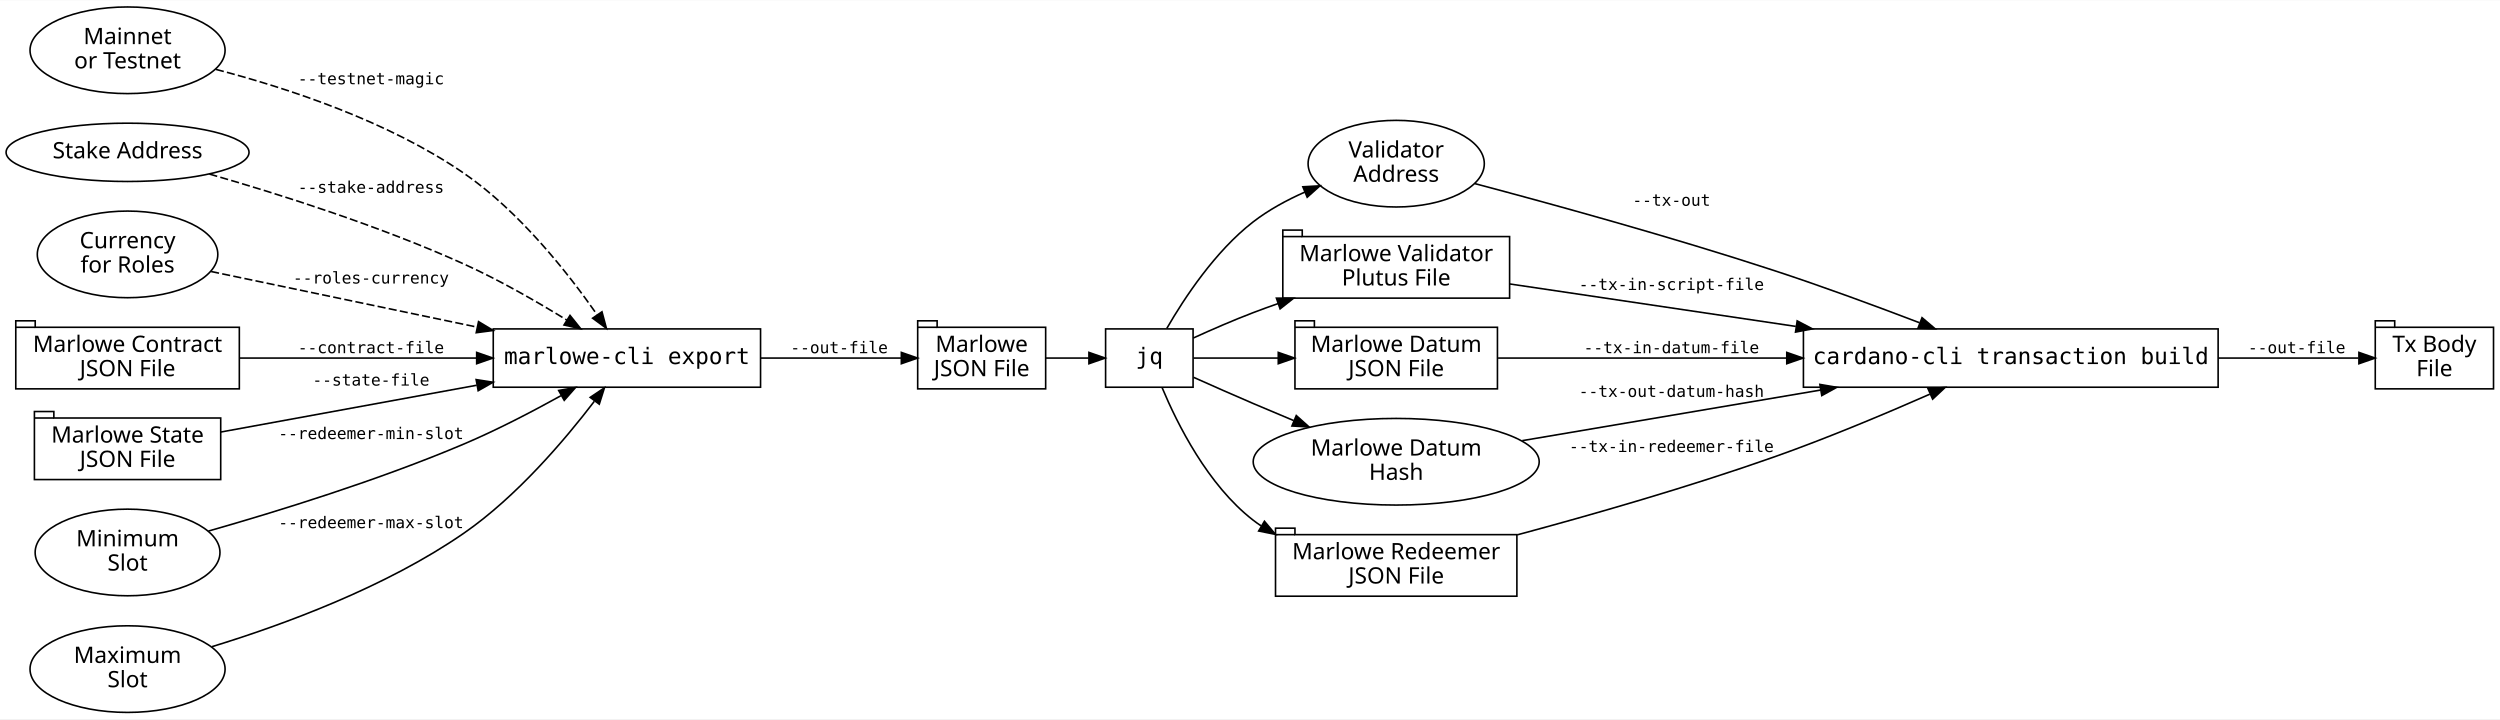
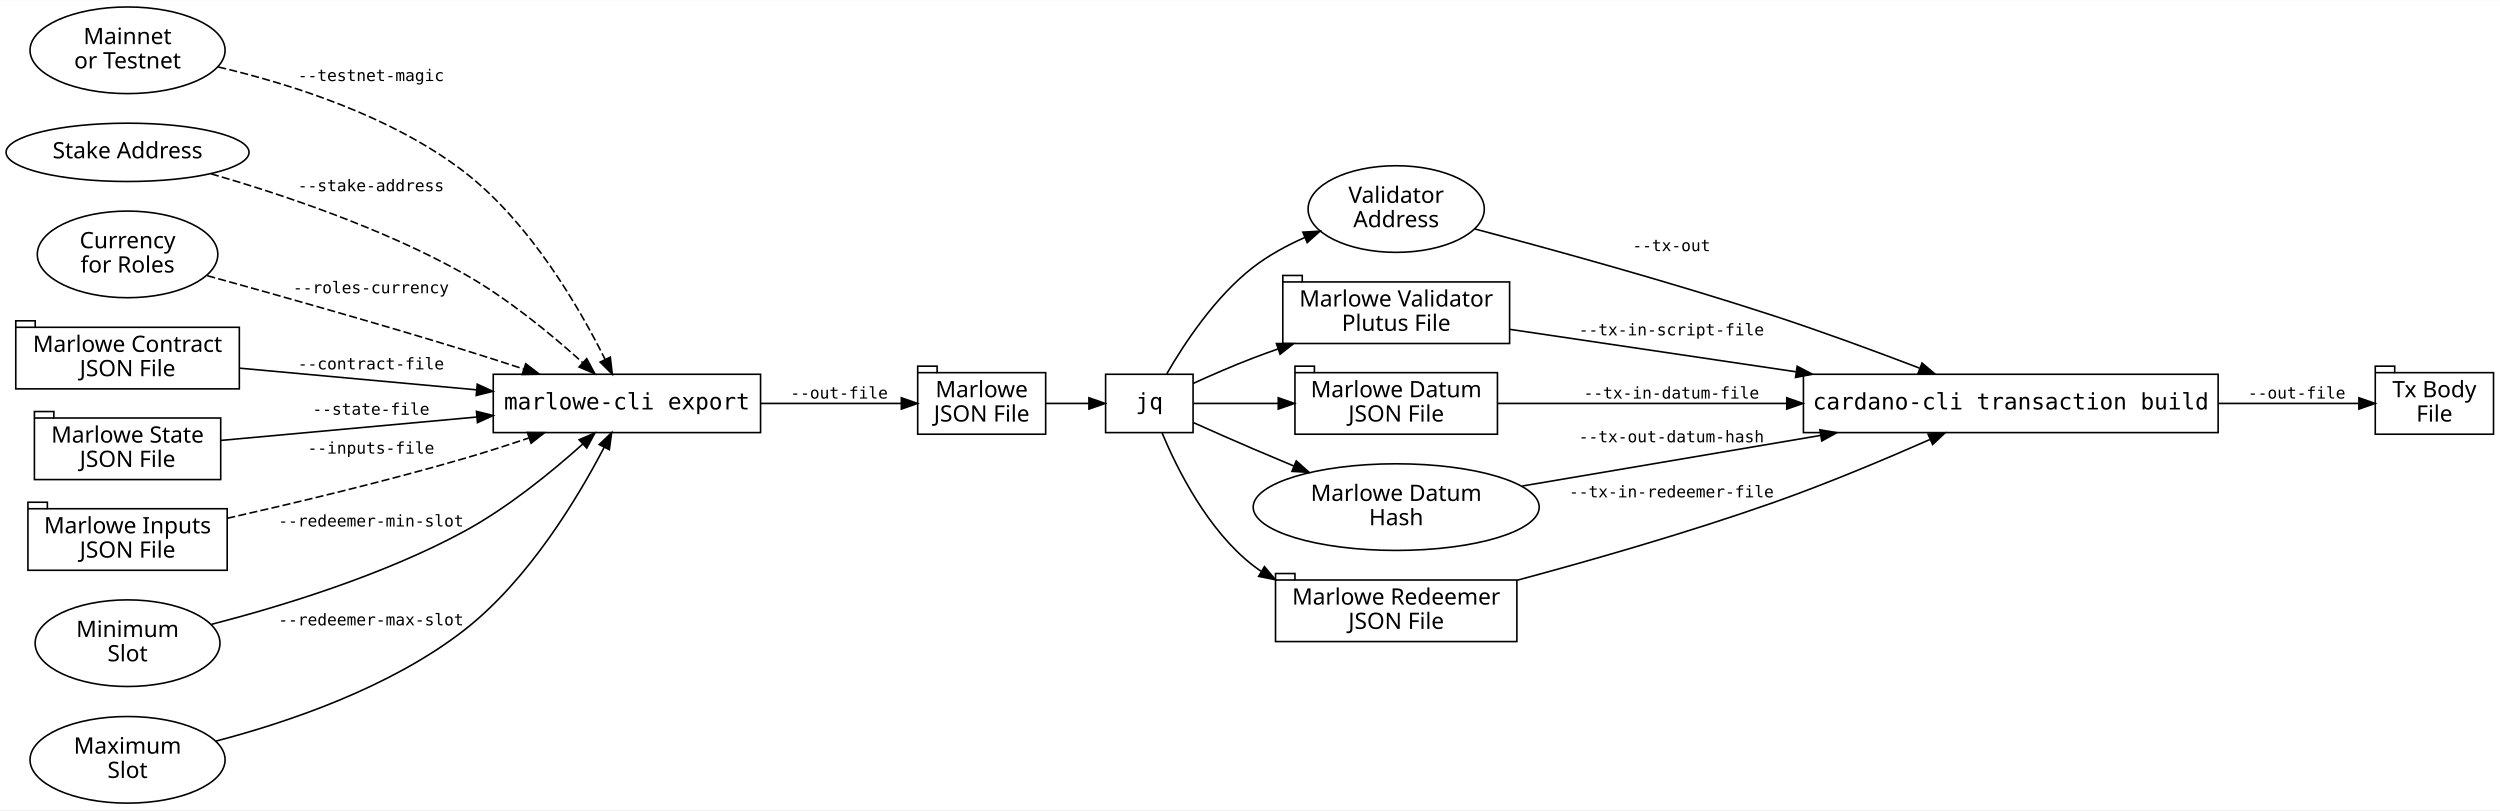
- <svg xmlns="http://www.w3.org/2000/svg" width="1543pt" height="444pt" viewBox="0.00 0.00 1543.26 443.74">
-   <g id="graph0" class="graph" transform="scale(1 1) rotate(0) translate(4 439.74)">
-     <polygon fill="white" stroke="transparent" points="-4,4 -4,-439.74 1539.26,-439.74 1539.26,4 -4,4" />
+ <svg xmlns="http://www.w3.org/2000/svg" width="1543pt" height="500pt" viewBox="0.00 0.00 1543.26 499.74">
+   <g id="graph0" class="graph" transform="scale(1 1) rotate(0) translate(4 495.74)">
+     <polygon fill="white" stroke="transparent" points="-4,4 -4,-495.74 1539.26,-495.74 1539.26,4 -4,4" />
    <g id="node1" class="node">
-       <ellipse fill="none" stroke="black" cx="74.74" cy="-408.87" rx="60.21" ry="26.74" />
-       <text text-anchor="middle" x="74.74" y="-412.67" font-family="Times-Roman" font-size="14.00">Mainnet</text>
-       <text text-anchor="middle" x="74.74" y="-397.67" font-family="Times-Roman" font-size="14.00">or Testnet</text>
+       <ellipse fill="none" stroke="black" cx="74.74" cy="-464.87" rx="60.21" ry="26.74" />
+       <text text-anchor="middle" x="74.74" y="-468.67" font-family="Times-Roman" font-size="14.00">Mainnet</text>
+       <text text-anchor="middle" x="74.74" y="-453.67" font-family="Times-Roman" font-size="14.00">or Testnet</text>
    </g>
-     <g id="node8" class="node">
-       <polygon fill="none" stroke="black" points="465.49,-236.87 300.49,-236.87 300.49,-200.87 465.49,-200.87 465.49,-236.87" />
-       <text text-anchor="middle" x="382.99" y="-215.17" font-family="monospace" font-size="14.00">marlowe-cli export</text>
+     <g id="node9" class="node">
+       <polygon fill="none" stroke="black" points="465.49,-264.87 300.49,-264.87 300.49,-228.87 465.49,-228.87 465.49,-264.87" />
+       <text text-anchor="middle" x="382.99" y="-243.17" font-family="monospace" font-size="14.00">marlowe-cli export</text>
    </g>
    <g id="edge1" class="edge">
-       <path fill="none" stroke="black" stroke-dasharray="5,2" d="M129.3,-397.07C173.21,-385.62 235.55,-365.17 282.49,-332.87 316.75,-309.29 346.69,-271.27 364.55,-245.69" />
-       <polygon fill="black" stroke="black" points="367.6,-247.44 370.35,-237.21 361.82,-243.49 367.6,-247.44" />
-       <text text-anchor="middle" x="224.99" y="-387.87" font-family="monospace" font-size="10.00">--testnet-magic</text>
+       <path fill="none" stroke="black" stroke-dasharray="5,2" d="M130.72,-454.58C175.17,-444.13 237.54,-424.43 282.49,-389.87 323.12,-358.63 353.56,-306.08 369.5,-274.13" />
+       <polygon fill="black" stroke="black" points="372.75,-275.45 373.97,-264.92 366.45,-272.39 372.75,-275.45" />
+       <text text-anchor="middle" x="224.99" y="-445.87" font-family="monospace" font-size="10.00">--testnet-magic</text>
    </g>
    <g id="node2" class="node">
-       <ellipse fill="none" stroke="black" cx="74.74" cy="-345.87" rx="74.99" ry="18" />
-       <text text-anchor="middle" x="74.74" y="-342.17" font-family="Times-Roman" font-size="14.00">Stake Address</text>
+       <ellipse fill="none" stroke="black" cx="74.74" cy="-401.87" rx="74.99" ry="18" />
+       <text text-anchor="middle" x="74.74" y="-398.17" font-family="Times-Roman" font-size="14.00">Stake Address</text>
    </g>
    <g id="edge2" class="edge">
-       <path fill="none" stroke="black" stroke-dasharray="5,2" d="M125.28,-332.46C167.86,-320.2 230.43,-300.43 282.49,-276.87 304.25,-267.02 327.36,-253.74 345.83,-242.37" />
-       <polygon fill="black" stroke="black" points="347.87,-245.22 354.5,-236.96 344.16,-239.28 347.87,-245.22" />
-       <text text-anchor="middle" x="224.99" y="-320.87" font-family="monospace" font-size="10.00">--stake-address</text>
+       <path fill="none" stroke="black" stroke-dasharray="5,2" d="M126.2,-388.64C169.34,-376.16 232.24,-355.15 282.49,-326.87 309.48,-311.68 336.65,-289.23 355.77,-271.98" />
+       <polygon fill="black" stroke="black" points="358.18,-274.52 363.19,-265.18 353.45,-269.36 358.18,-274.52" />
+       <text text-anchor="middle" x="224.99" y="-377.87" font-family="monospace" font-size="10.00">--stake-address</text>
    </g>
    <g id="node3" class="node">
-       <ellipse fill="none" stroke="black" cx="74.74" cy="-282.87" rx="55.72" ry="26.74" />
-       <text text-anchor="middle" x="74.74" y="-286.67" font-family="Times-Roman" font-size="14.00">Currency</text>
-       <text text-anchor="middle" x="74.74" y="-271.67" font-family="Times-Roman" font-size="14.00">for Roles</text>
+       <ellipse fill="none" stroke="black" cx="74.74" cy="-338.87" rx="55.72" ry="26.74" />
+       <text text-anchor="middle" x="74.74" y="-342.67" font-family="Times-Roman" font-size="14.00">Currency</text>
+       <text text-anchor="middle" x="74.74" y="-327.67" font-family="Times-Roman" font-size="14.00">for Roles</text>
    </g>
    <g id="edge3" class="edge">
-       <path fill="none" stroke="black" stroke-dasharray="5,2" d="M126.31,-272.3C170.85,-262.99 236.82,-249.21 290.59,-237.97" />
-       <polygon fill="black" stroke="black" points="291.41,-241.38 300.48,-235.9 289.98,-234.52 291.41,-241.38" />
-       <text text-anchor="middle" x="224.99" y="-264.87" font-family="monospace" font-size="10.00">--roles-currency</text>
+       <path fill="none" stroke="black" stroke-dasharray="5,2" d="M123.95,-325.73C165.96,-314.14 228.45,-296.53 282.49,-279.87 294.43,-276.19 307.12,-272.11 319.3,-268.11" />
+       <polygon fill="black" stroke="black" points="320.53,-271.39 328.93,-264.93 318.34,-264.74 320.53,-271.39" />
+       <text text-anchor="middle" x="224.99" y="-314.87" font-family="monospace" font-size="10.00">--roles-currency</text>
    </g>
    <g id="node4" class="node">
-       <polygon fill="none" stroke="black" points="143.74,-237.87 17.74,-237.87 17.74,-241.87 5.74,-241.87 5.74,-199.87 143.74,-199.87 143.74,-237.87" />
-       <polyline fill="none" stroke="black" points="5.74,-237.87 17.74,-237.87 " />
-       <text text-anchor="middle" x="74.74" y="-222.67" font-family="Times-Roman" font-size="14.00">Marlowe Contract</text>
+       <polygon fill="none" stroke="black" points="143.74,-293.87 17.74,-293.87 17.74,-297.87 5.74,-297.87 5.74,-255.87 143.74,-255.87 143.74,-293.87" />
+       <polyline fill="none" stroke="black" points="5.74,-293.87 17.74,-293.87 " />
+       <text text-anchor="middle" x="74.74" y="-278.67" font-family="Times-Roman" font-size="14.00">Marlowe Contract</text>
+       <text text-anchor="middle" x="74.74" y="-263.67" font-family="Times-Roman" font-size="14.00">JSON File</text>
+     </g>
+     <g id="edge4" class="edge">
+       <path fill="none" stroke="black" d="M144.09,-268.62C187.12,-264.69 243.19,-259.56 290.09,-255.27" />
+       <polygon fill="black" stroke="black" points="290.61,-258.74 300.25,-254.34 289.98,-251.77 290.61,-258.74" />
+       <text text-anchor="middle" x="224.99" y="-267.87" font-family="monospace" font-size="10.00">--contract-file</text>
+     </g>
+     <g id="node5" class="node">
+       <polygon fill="none" stroke="black" points="132.24,-237.87 29.24,-237.87 29.24,-241.87 17.24,-241.87 17.24,-199.87 132.24,-199.87 132.24,-237.87" />
+       <polyline fill="none" stroke="black" points="17.24,-237.87 29.24,-237.87 " />
+       <text text-anchor="middle" x="74.74" y="-222.67" font-family="Times-Roman" font-size="14.00">Marlowe State</text>
      <text text-anchor="middle" x="74.74" y="-207.67" font-family="Times-Roman" font-size="14.00">JSON File</text>
    </g>
-     <g id="edge4" class="edge">
-       <path fill="none" stroke="black" d="M144.09,-218.87C187.12,-218.87 243.19,-218.87 290.09,-218.87" />
-       <polygon fill="black" stroke="black" points="290.25,-222.37 300.25,-218.87 290.25,-215.37 290.25,-222.37" />
-       <text text-anchor="middle" x="224.99" y="-221.87" font-family="monospace" font-size="10.00">--contract-file</text>
+     <g id="edge5" class="edge">
+       <path fill="none" stroke="black" d="M132.27,-224.04C176.5,-228.08 238.91,-233.79 290.27,-238.48" />
+       <polygon fill="black" stroke="black" points="290.11,-241.98 300.39,-239.41 290.75,-235.01 290.11,-241.98" />
+       <text text-anchor="middle" x="224.99" y="-239.87" font-family="monospace" font-size="10.00">--state-file</text>
    </g>
-     <g id="node5" class="node">
-       <polygon fill="none" stroke="black" points="132.24,-181.87 29.24,-181.87 29.24,-185.87 17.24,-185.87 17.24,-143.87 132.24,-143.87 132.24,-181.87" />
-       <polyline fill="none" stroke="black" points="17.24,-181.87 29.24,-181.87 " />
-       <text text-anchor="middle" x="74.74" y="-166.67" font-family="Times-Roman" font-size="14.00">Marlowe State</text>
+     <g id="node6" class="node">
+       <polygon fill="none" stroke="black" points="136.24,-181.87 25.24,-181.87 25.24,-185.87 13.24,-185.87 13.24,-143.87 136.24,-143.87 136.24,-181.87" />
+       <polyline fill="none" stroke="black" points="13.24,-181.87 25.24,-181.87 " />
+       <text text-anchor="middle" x="74.74" y="-166.67" font-family="Times-Roman" font-size="14.00">Marlowe Inputs</text>
      <text text-anchor="middle" x="74.74" y="-151.67" font-family="Times-Roman" font-size="14.00">JSON File</text>
    </g>
-     <g id="edge5" class="edge">
-       <path fill="none" stroke="black" d="M132.27,-173.21C176.5,-181.3 238.91,-192.71 290.27,-202.1" />
-       <polygon fill="black" stroke="black" points="289.92,-205.59 300.39,-203.95 291.18,-198.71 289.92,-205.59" />
-       <text text-anchor="middle" x="224.99" y="-201.87" font-family="monospace" font-size="10.00">--state-file</text>
+     <g id="edge6" class="edge">
+       <path fill="none" stroke="black" stroke-dasharray="5,2" d="M136.29,-175.97C177.71,-185.31 233.73,-198.68 282.49,-212.87 295.48,-216.65 309.28,-221.09 322.35,-225.5" />
+       <polygon fill="black" stroke="black" points="321.57,-228.93 332.17,-228.84 323.83,-222.3 321.57,-228.93" />
+       <text text-anchor="middle" x="224.99" y="-215.87" font-family="monospace" font-size="10.00">--inputs-file</text>
    </g>
-     <g id="node6" class="node">
+     <g id="node7" class="node">
      <ellipse fill="none" stroke="black" cx="74.74" cy="-98.87" rx="57.05" ry="26.74" />
      <text text-anchor="middle" x="74.74" y="-102.67" font-family="Times-Roman" font-size="14.00">Minimum</text>
      <text text-anchor="middle" x="74.74" y="-87.67" font-family="Times-Roman" font-size="14.00">Slot</text>
    </g>
-     <g id="edge6" class="edge">
-       <path fill="none" stroke="black" d="M124.66,-112.08C167.12,-124.17 229.87,-143.54 282.49,-165.87 302.74,-174.47 324.39,-185.73 342.31,-195.66" />
-       <polygon fill="black" stroke="black" points="340.87,-198.87 351.31,-200.72 344.3,-192.77 340.87,-198.87" />
-       <text text-anchor="middle" x="224.99" y="-168.87" font-family="monospace" font-size="10.00">--redeemer-min-slot</text>
+     <g id="edge7" class="edge">
+       <path fill="none" stroke="black" d="M126.63,-110.54C169.76,-121.66 232.42,-140.74 282.49,-167.87 309.59,-182.56 336.75,-204.75 355.83,-221.88" />
+       <polygon fill="black" stroke="black" points="353.49,-224.48 363.24,-228.64 358.21,-219.31 353.49,-224.48" />
+       <text text-anchor="middle" x="224.99" y="-170.87" font-family="monospace" font-size="10.00">--redeemer-min-slot</text>
    </g>
-     <g id="node7" class="node">
+     <g id="node8" class="node">
      <ellipse fill="none" stroke="black" cx="74.74" cy="-26.87" rx="60.21" ry="26.74" />
      <text text-anchor="middle" x="74.74" y="-30.67" font-family="Times-Roman" font-size="14.00">Maximum</text>
      <text text-anchor="middle" x="74.74" y="-15.67" font-family="Times-Roman" font-size="14.00">Slot</text>
    </g>
-     <g id="edge7" class="edge">
-       <path fill="none" stroke="black" d="M126.85,-40.72C170.7,-54.15 234.25,-77.43 282.49,-110.87 314.96,-133.38 344.58,-168.21 362.9,-192.2" />
-       <polygon fill="black" stroke="black" points="360.32,-194.6 369.12,-200.5 365.93,-190.4 360.32,-194.6" />
-       <text text-anchor="middle" x="224.99" y="-113.87" font-family="monospace" font-size="10.00">--redeemer-max-slot</text>
-     </g>
-     <g id="node9" class="node">
-       <polygon fill="none" stroke="black" points="641.49,-237.87 574.49,-237.87 574.49,-241.87 562.49,-241.87 562.49,-199.87 641.49,-199.87 641.49,-237.87" />
-       <polyline fill="none" stroke="black" points="562.49,-237.87 574.49,-237.87 " />
-       <text text-anchor="middle" x="601.99" y="-222.67" font-family="Times-Roman" font-size="14.00">Marlowe</text>
-       <text text-anchor="middle" x="601.99" y="-207.67" font-family="Times-Roman" font-size="14.00">JSON File</text>
-     </g>
    <g id="edge8" class="edge">
-       <path fill="none" stroke="black" d="M465.72,-218.87C494.86,-218.87 526.75,-218.87 552.25,-218.87" />
-       <polygon fill="black" stroke="black" points="552.4,-222.37 562.4,-218.87 552.4,-215.37 552.4,-222.37" />
-       <text text-anchor="middle" x="513.99" y="-221.87" font-family="monospace" font-size="10.00">--out-file</text>
+       <path fill="none" stroke="black" d="M129.29,-38.43C173.77,-50.05 236.92,-71.43 282.49,-106.87 322.16,-137.73 352.73,-188.65 368.98,-219.83" />
+       <polygon fill="black" stroke="black" points="365.9,-221.5 373.56,-228.83 372.14,-218.33 365.9,-221.5" />
+       <text text-anchor="middle" x="224.99" y="-109.87" font-family="monospace" font-size="10.00">--redeemer-max-slot</text>
    </g>
    <g id="node10" class="node">
-       <polygon fill="none" stroke="black" points="732.49,-236.87 678.49,-236.87 678.49,-200.87 732.49,-200.87 732.49,-236.87" />
-       <text text-anchor="middle" x="705.49" y="-215.17" font-family="monospace" font-size="14.00">jq</text>
+       <polygon fill="none" stroke="black" points="641.49,-265.87 574.49,-265.87 574.49,-269.87 562.49,-269.87 562.49,-227.87 641.49,-227.87 641.49,-265.87" />
+       <polyline fill="none" stroke="black" points="562.49,-265.87 574.49,-265.87 " />
+       <text text-anchor="middle" x="601.99" y="-250.67" font-family="Times-Roman" font-size="14.00">Marlowe</text>
+       <text text-anchor="middle" x="601.99" y="-235.67" font-family="Times-Roman" font-size="14.00">JSON File</text>
    </g>
    <g id="edge9" class="edge">
-       <path fill="none" stroke="black" d="M641.65,-218.87C650.33,-218.87 659.52,-218.87 668.1,-218.87" />
-       <polygon fill="black" stroke="black" points="668.2,-222.37 678.2,-218.87 668.2,-215.37 668.2,-222.37" />
+       <path fill="none" stroke="black" d="M465.72,-246.87C494.86,-246.87 526.75,-246.87 552.25,-246.87" />
+       <polygon fill="black" stroke="black" points="552.4,-250.37 562.4,-246.87 552.4,-243.37 552.4,-250.37" />
+       <text text-anchor="middle" x="513.99" y="-249.87" font-family="monospace" font-size="10.00">--out-file</text>
    </g>
    <g id="node11" class="node">
-       <ellipse fill="none" stroke="black" cx="857.88" cy="-338.87" rx="54.39" ry="26.74" />
-       <text text-anchor="middle" x="857.88" y="-342.67" font-family="Times-Roman" font-size="14.00">Validator</text>
-       <text text-anchor="middle" x="857.88" y="-327.67" font-family="Times-Roman" font-size="14.00">Address</text>
+       <polygon fill="none" stroke="black" points="732.49,-264.87 678.49,-264.87 678.49,-228.87 732.49,-228.87 732.49,-264.87" />
+       <text text-anchor="middle" x="705.49" y="-243.17" font-family="monospace" font-size="14.00">jq</text>
    </g>
    <g id="edge10" class="edge">
-       <path fill="none" stroke="black" d="M716.29,-237.21C727.11,-255.95 746.14,-284.79 769.49,-302.87 779.01,-310.25 790.27,-316.36 801.47,-321.32" />
-       <polygon fill="black" stroke="black" points="800.25,-324.6 810.83,-325.21 802.94,-318.14 800.25,-324.6" />
+       <path fill="none" stroke="black" d="M641.65,-246.87C650.33,-246.87 659.52,-246.87 668.1,-246.87" />
+       <polygon fill="black" stroke="black" points="668.2,-250.37 678.2,-246.87 668.2,-243.37 668.2,-250.37" />
    </g>
    <g id="node12" class="node">
-       <polygon fill="none" stroke="black" points="927.88,-293.87 799.88,-293.87 799.88,-297.87 787.88,-297.87 787.88,-255.87 927.88,-255.87 927.88,-293.87" />
-       <polyline fill="none" stroke="black" points="787.88,-293.87 799.88,-293.87 " />
-       <text text-anchor="middle" x="857.88" y="-278.67" font-family="Times-Roman" font-size="14.00">Marlowe Validator</text>
-       <text text-anchor="middle" x="857.88" y="-263.67" font-family="Times-Roman" font-size="14.00">Plutus File</text>
+       <ellipse fill="none" stroke="black" cx="857.88" cy="-366.87" rx="54.39" ry="26.74" />
+       <text text-anchor="middle" x="857.88" y="-370.67" font-family="Times-Roman" font-size="14.00">Validator</text>
+       <text text-anchor="middle" x="857.88" y="-355.67" font-family="Times-Roman" font-size="14.00">Address</text>
    </g>
    <g id="edge11" class="edge">
-       <path fill="none" stroke="black" d="M732.58,-231.23C743.82,-236.35 757.18,-242.18 769.49,-246.87 774.51,-248.79 779.73,-250.68 785,-252.53" />
-       <polygon fill="black" stroke="black" points="783.93,-255.86 794.53,-255.81 786.21,-249.24 783.93,-255.86" />
+       <path fill="none" stroke="black" d="M716.29,-265.21C727.11,-283.95 746.14,-312.79 769.49,-330.87 779.01,-338.25 790.27,-344.36 801.47,-349.32" />
+       <polygon fill="black" stroke="black" points="800.25,-352.6 810.83,-353.21 802.94,-346.14 800.25,-352.6" />
    </g>
    <g id="node13" class="node">
-       <polygon fill="none" stroke="black" points="920.38,-237.87 807.38,-237.87 807.38,-241.87 795.38,-241.87 795.38,-199.87 920.38,-199.87 920.38,-237.87" />
-       <polyline fill="none" stroke="black" points="795.38,-237.87 807.38,-237.87 " />
-       <text text-anchor="middle" x="857.88" y="-222.67" font-family="Times-Roman" font-size="14.00">Marlowe Datum</text>
-       <text text-anchor="middle" x="857.88" y="-207.67" font-family="Times-Roman" font-size="14.00">JSON File</text>
+       <polygon fill="none" stroke="black" points="927.88,-321.87 799.88,-321.87 799.88,-325.87 787.88,-325.87 787.88,-283.87 927.88,-283.87 927.88,-321.87" />
+       <polyline fill="none" stroke="black" points="787.88,-321.87 799.88,-321.87 " />
+       <text text-anchor="middle" x="857.88" y="-306.67" font-family="Times-Roman" font-size="14.00">Marlowe Validator</text>
+       <text text-anchor="middle" x="857.88" y="-291.67" font-family="Times-Roman" font-size="14.00">Plutus File</text>
    </g>
    <g id="edge12" class="edge">
-       <path fill="none" stroke="black" d="M732.68,-218.87C747.31,-218.87 766.31,-218.87 785.03,-218.87" />
-       <polygon fill="black" stroke="black" points="785.08,-222.37 795.08,-218.87 785.08,-215.37 785.08,-222.37" />
+       <path fill="none" stroke="black" d="M732.58,-259.23C743.82,-264.35 757.18,-270.18 769.49,-274.87 774.51,-276.79 779.73,-278.68 785,-280.53" />
+       <polygon fill="black" stroke="black" points="783.93,-283.86 794.53,-283.81 786.21,-277.24 783.93,-283.86" />
    </g>
    <g id="node14" class="node">
-       <ellipse fill="none" stroke="black" cx="857.88" cy="-154.87" rx="88.28" ry="26.74" />
-       <text text-anchor="middle" x="857.88" y="-158.67" font-family="Times-Roman" font-size="14.00">Marlowe Datum</text>
-       <text text-anchor="middle" x="857.88" y="-143.67" font-family="Times-Roman" font-size="14.00">Hash</text>
+       <polygon fill="none" stroke="black" points="920.38,-265.87 807.38,-265.87 807.38,-269.87 795.38,-269.87 795.38,-227.87 920.38,-227.87 920.38,-265.87" />
+       <polyline fill="none" stroke="black" points="795.38,-265.87 807.38,-265.87 " />
+       <text text-anchor="middle" x="857.88" y="-250.67" font-family="Times-Roman" font-size="14.00">Marlowe Datum</text>
+       <text text-anchor="middle" x="857.88" y="-235.67" font-family="Times-Roman" font-size="14.00">JSON File</text>
    </g>
    <g id="edge13" class="edge">
-       <path fill="none" stroke="black" d="M732.78,-206.99C744.05,-201.95 757.38,-196.05 769.49,-190.87 777.6,-187.4 786.16,-183.8 794.62,-180.27" />
-       <polygon fill="black" stroke="black" points="796.2,-183.4 804.1,-176.34 793.52,-176.94 796.2,-183.4" />
+       <path fill="none" stroke="black" d="M732.68,-246.87C747.31,-246.87 766.31,-246.87 785.03,-246.87" />
+       <polygon fill="black" stroke="black" points="785.08,-250.37 795.08,-246.87 785.08,-243.37 785.08,-250.37" />
    </g>
    <g id="node15" class="node">
-       <polygon fill="none" stroke="black" points="932.38,-109.87 795.38,-109.87 795.38,-113.87 783.38,-113.87 783.38,-71.87 932.38,-71.87 932.38,-109.87" />
-       <polyline fill="none" stroke="black" points="783.38,-109.87 795.38,-109.87 " />
-       <text text-anchor="middle" x="857.88" y="-94.67" font-family="Times-Roman" font-size="14.00">Marlowe Redeemer</text>
-       <text text-anchor="middle" x="857.88" y="-79.67" font-family="Times-Roman" font-size="14.00">JSON File</text>
+       <ellipse fill="none" stroke="black" cx="857.88" cy="-182.87" rx="88.28" ry="26.74" />
+       <text text-anchor="middle" x="857.88" y="-186.67" font-family="Times-Roman" font-size="14.00">Marlowe Datum</text>
+       <text text-anchor="middle" x="857.88" y="-171.67" font-family="Times-Roman" font-size="14.00">Hash</text>
    </g>
    <g id="edge14" class="edge">
-       <path fill="none" stroke="black" d="M713.37,-200.62C722.74,-178.2 741.59,-140.49 769.49,-118.87 771.09,-117.63 772.75,-116.44 774.46,-115.3" />
-       <polygon fill="black" stroke="black" points="776.54,-118.14 783.36,-110.03 772.97,-112.11 776.54,-118.14" />
+       <path fill="none" stroke="black" d="M732.78,-234.99C744.05,-229.95 757.38,-224.05 769.49,-218.87 777.6,-215.4 786.16,-211.8 794.62,-208.27" />
+       <polygon fill="black" stroke="black" points="796.2,-211.4 804.1,-204.34 793.52,-204.94 796.2,-211.4" />
    </g>
    <g id="node16" class="node">
-       <polygon fill="none" stroke="black" points="1365.26,-236.87 1109.26,-236.87 1109.26,-200.87 1365.26,-200.87 1365.26,-236.87" />
-       <text text-anchor="middle" x="1237.26" y="-215.17" font-family="monospace" font-size="14.00">cardano-cli transaction build</text>
+       <polygon fill="none" stroke="black" points="932.38,-137.87 795.38,-137.87 795.38,-141.87 783.38,-141.87 783.38,-99.87 932.38,-99.87 932.38,-137.87" />
+       <polyline fill="none" stroke="black" points="783.38,-137.87 795.38,-137.87 " />
+       <text text-anchor="middle" x="857.88" y="-122.67" font-family="Times-Roman" font-size="14.00">Marlowe Redeemer</text>
+       <text text-anchor="middle" x="857.88" y="-107.67" font-family="Times-Roman" font-size="14.00">JSON File</text>
    </g>
    <g id="edge15" class="edge">
-       <path fill="none" stroke="black" d="M906.39,-326.57C953.59,-314.06 1027.89,-293.63 1091.26,-272.87 1121.16,-263.07 1154.05,-250.94 1180.94,-240.66" />
-       <polygon fill="black" stroke="black" points="1182.48,-243.81 1190.55,-236.96 1179.96,-237.28 1182.48,-243.81" />
-       <text text-anchor="middle" x="1027.76" y="-312.87" font-family="monospace" font-size="10.00">--tx-out</text>
+       <path fill="none" stroke="black" d="M713.37,-228.62C722.74,-206.2 741.59,-168.49 769.49,-146.87 771.09,-145.63 772.75,-144.44 774.46,-143.3" />
+       <polygon fill="black" stroke="black" points="776.54,-146.14 783.36,-138.03 772.97,-140.11 776.54,-146.14" />
+     </g>
+     <g id="node17" class="node">
+       <polygon fill="none" stroke="black" points="1365.26,-264.87 1109.26,-264.87 1109.26,-228.87 1365.26,-228.87 1365.26,-264.87" />
+       <text text-anchor="middle" x="1237.26" y="-243.17" font-family="monospace" font-size="14.00">cardano-cli transaction build</text>
    </g>
    <g id="edge16" class="edge">
-       <path fill="none" stroke="black" d="M928.09,-264.6C977.38,-257.29 1045.13,-247.23 1104.56,-238.41" />
-       <polygon fill="black" stroke="black" points="1105.41,-241.83 1114.79,-236.9 1104.38,-234.9 1105.41,-241.83" />
-       <text text-anchor="middle" x="1027.76" y="-260.87" font-family="monospace" font-size="10.00">--tx-in-script-file</text>
+       <path fill="none" stroke="black" d="M906.39,-354.57C953.59,-342.06 1027.89,-321.63 1091.26,-300.87 1121.16,-291.07 1154.05,-278.94 1180.94,-268.66" />
+       <polygon fill="black" stroke="black" points="1182.48,-271.81 1190.55,-264.96 1179.96,-265.28 1182.48,-271.81" />
+       <text text-anchor="middle" x="1027.76" y="-340.87" font-family="monospace" font-size="10.00">--tx-out</text>
    </g>
    <g id="edge17" class="edge">
-       <path fill="none" stroke="black" d="M920.77,-218.87C969,-218.87 1037.81,-218.87 1098.86,-218.87" />
-       <polygon fill="black" stroke="black" points="1098.98,-222.37 1108.98,-218.87 1098.98,-215.37 1098.98,-222.37" />
-       <text text-anchor="middle" x="1027.76" y="-221.87" font-family="monospace" font-size="10.00">--tx-in-datum-file</text>
+       <path fill="none" stroke="black" d="M928.09,-292.6C977.38,-285.29 1045.13,-275.23 1104.56,-266.41" />
+       <polygon fill="black" stroke="black" points="1105.41,-269.83 1114.79,-264.9 1104.38,-262.9 1105.41,-269.83" />
+       <text text-anchor="middle" x="1027.76" y="-288.87" font-family="monospace" font-size="10.00">--tx-in-script-file</text>
+     </g>
+     <g id="edge18" class="edge">
+       <path fill="none" stroke="black" d="M920.77,-246.87C969,-246.87 1037.81,-246.87 1098.86,-246.87" />
+       <polygon fill="black" stroke="black" points="1098.98,-250.37 1108.98,-246.87 1098.98,-243.37 1098.98,-250.37" />
+       <text text-anchor="middle" x="1027.76" y="-249.87" font-family="monospace" font-size="10.00">--tx-in-datum-file</text>
+     </g>
+     <g id="edge20" class="edge">
+       <path fill="none" stroke="black" d="M935.7,-195.9C988.68,-204.88 1060.07,-216.99 1119.98,-227.15" />
+       <polygon fill="black" stroke="black" points="1119.42,-230.61 1129.87,-228.83 1120.59,-223.7 1119.42,-230.61" />
+       <text text-anchor="middle" x="1027.76" y="-222.87" font-family="monospace" font-size="10.00">--tx-out-datum-hash</text>
    </g>
    <g id="edge19" class="edge">
-       <path fill="none" stroke="black" d="M935.7,-167.9C988.68,-176.88 1060.07,-188.99 1119.98,-199.15" />
-       <polygon fill="black" stroke="black" points="1119.42,-202.61 1129.87,-200.83 1120.59,-195.7 1119.42,-202.61" />
-       <text text-anchor="middle" x="1027.76" y="-194.87" font-family="monospace" font-size="10.00">--tx-out-datum-hash</text>
+       <path fill="none" stroke="black" d="M932.58,-137.74C978.62,-150.11 1038.9,-167.38 1091.26,-185.87 1123.74,-197.34 1159.42,-212.31 1187.25,-224.56" />
+       <polygon fill="black" stroke="black" points="1186.19,-227.92 1196.75,-228.76 1189.03,-221.51 1186.19,-227.92" />
+       <text text-anchor="middle" x="1027.76" y="-188.87" font-family="monospace" font-size="10.00">--tx-in-redeemer-file</text>
    </g>
-     <g id="edge18" class="edge">
-       <path fill="none" stroke="black" d="M932.58,-109.74C978.62,-122.11 1038.9,-139.38 1091.26,-157.87 1123.74,-169.34 1159.42,-184.31 1187.25,-196.56" />
-       <polygon fill="black" stroke="black" points="1186.19,-199.92 1196.75,-200.76 1189.03,-193.51 1186.19,-199.92" />
-       <text text-anchor="middle" x="1027.76" y="-160.87" font-family="monospace" font-size="10.00">--tx-in-redeemer-file</text>
+     <g id="node18" class="node">
+       <polygon fill="none" stroke="black" points="1535.26,-265.87 1474.26,-265.87 1474.26,-269.87 1462.26,-269.87 1462.26,-227.87 1535.26,-227.87 1535.26,-265.87" />
+       <polyline fill="none" stroke="black" points="1462.26,-265.87 1474.26,-265.87 " />
+       <text text-anchor="middle" x="1498.76" y="-250.67" font-family="Times-Roman" font-size="14.00">Tx Body</text>
+       <text text-anchor="middle" x="1498.76" y="-235.67" font-family="Times-Roman" font-size="14.00">File</text>
    </g>
-     <g id="node17" class="node">
-       <polygon fill="none" stroke="black" points="1535.26,-237.87 1474.26,-237.87 1474.26,-241.87 1462.26,-241.87 1462.26,-199.87 1535.26,-199.87 1535.26,-237.87" />
-       <polyline fill="none" stroke="black" points="1462.26,-237.87 1474.26,-237.87 " />
-       <text text-anchor="middle" x="1498.76" y="-222.67" font-family="Times-Roman" font-size="14.00">Tx Body</text>
-       <text text-anchor="middle" x="1498.76" y="-207.67" font-family="Times-Roman" font-size="14.00">File</text>
-     </g>
-     <g id="edge20" class="edge">
-       <path fill="none" stroke="black" d="M1365.35,-218.87C1396.34,-218.87 1427.53,-218.87 1451.85,-218.87" />
-       <polygon fill="black" stroke="black" points="1452.17,-222.37 1462.17,-218.87 1452.17,-215.37 1452.17,-222.37" />
-       <text text-anchor="middle" x="1413.76" y="-221.87" font-family="monospace" font-size="10.00">--out-file</text>
+     <g id="edge21" class="edge">
+       <path fill="none" stroke="black" d="M1365.35,-246.87C1396.34,-246.87 1427.53,-246.87 1451.85,-246.87" />
+       <polygon fill="black" stroke="black" points="1452.17,-250.37 1462.17,-246.87 1452.17,-243.37 1452.17,-250.37" />
+       <text text-anchor="middle" x="1413.76" y="-249.87" font-family="monospace" font-size="10.00">--out-file</text>
    </g>
  </g>
</svg>
